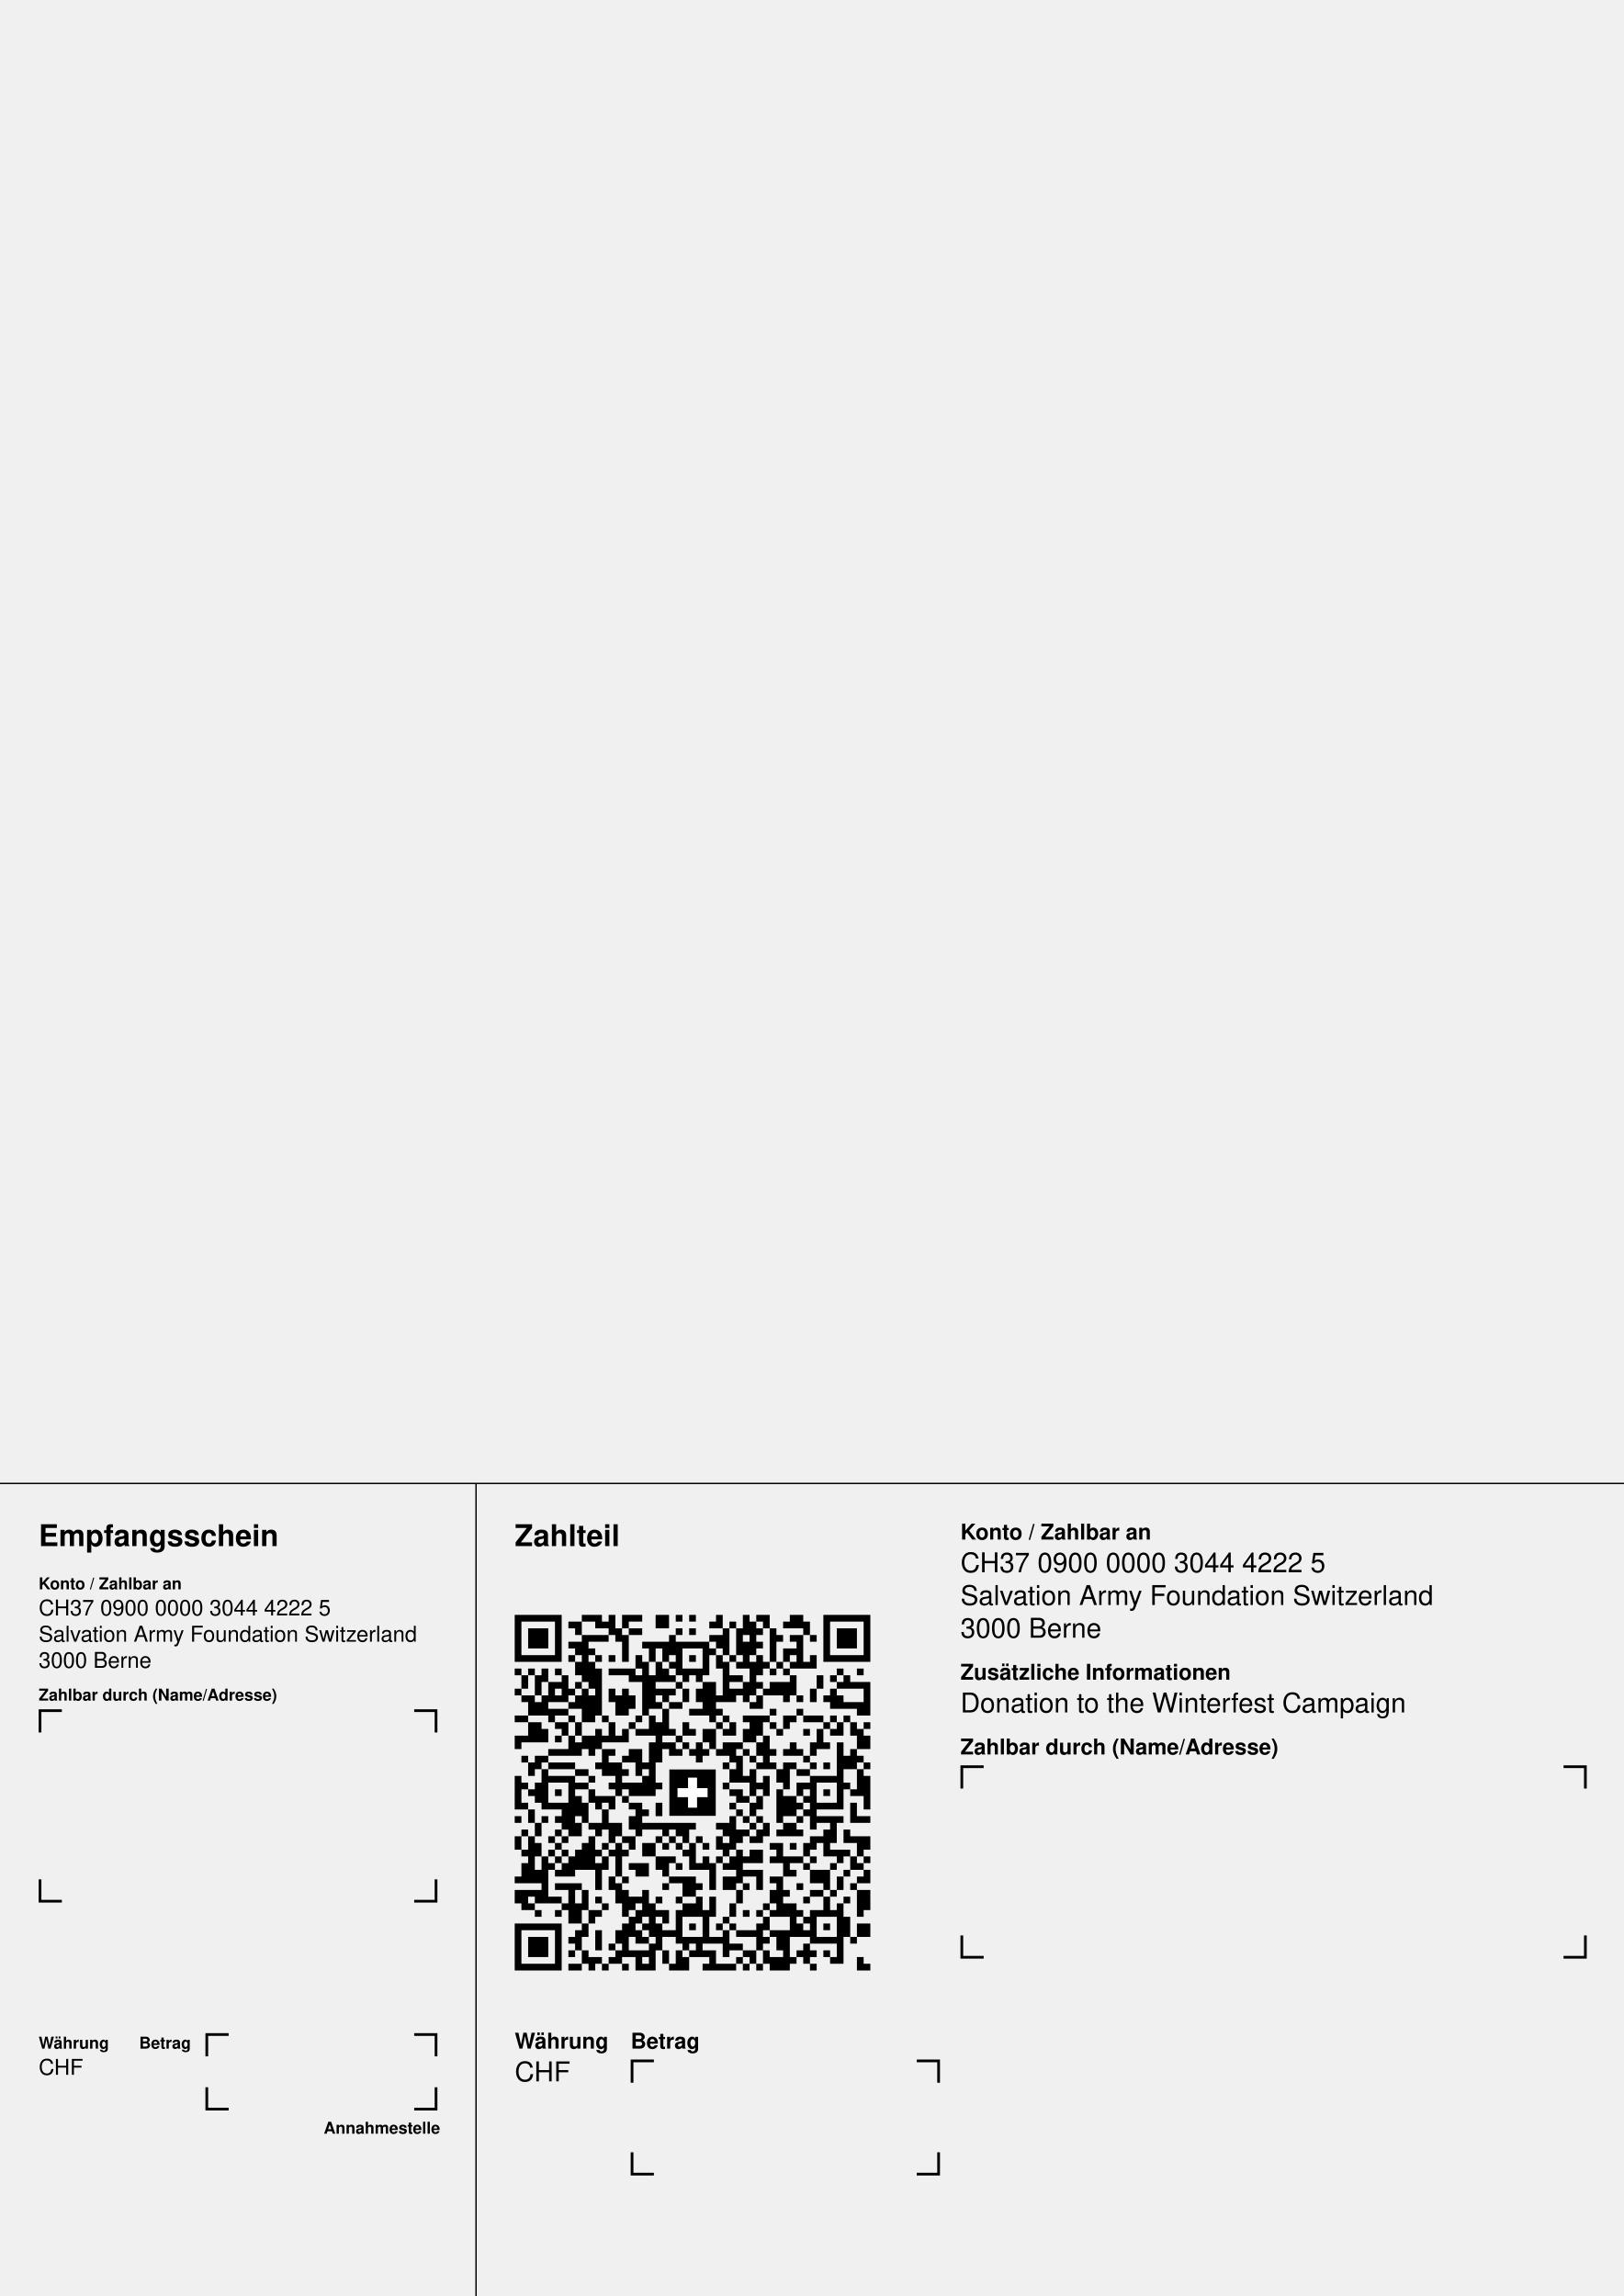
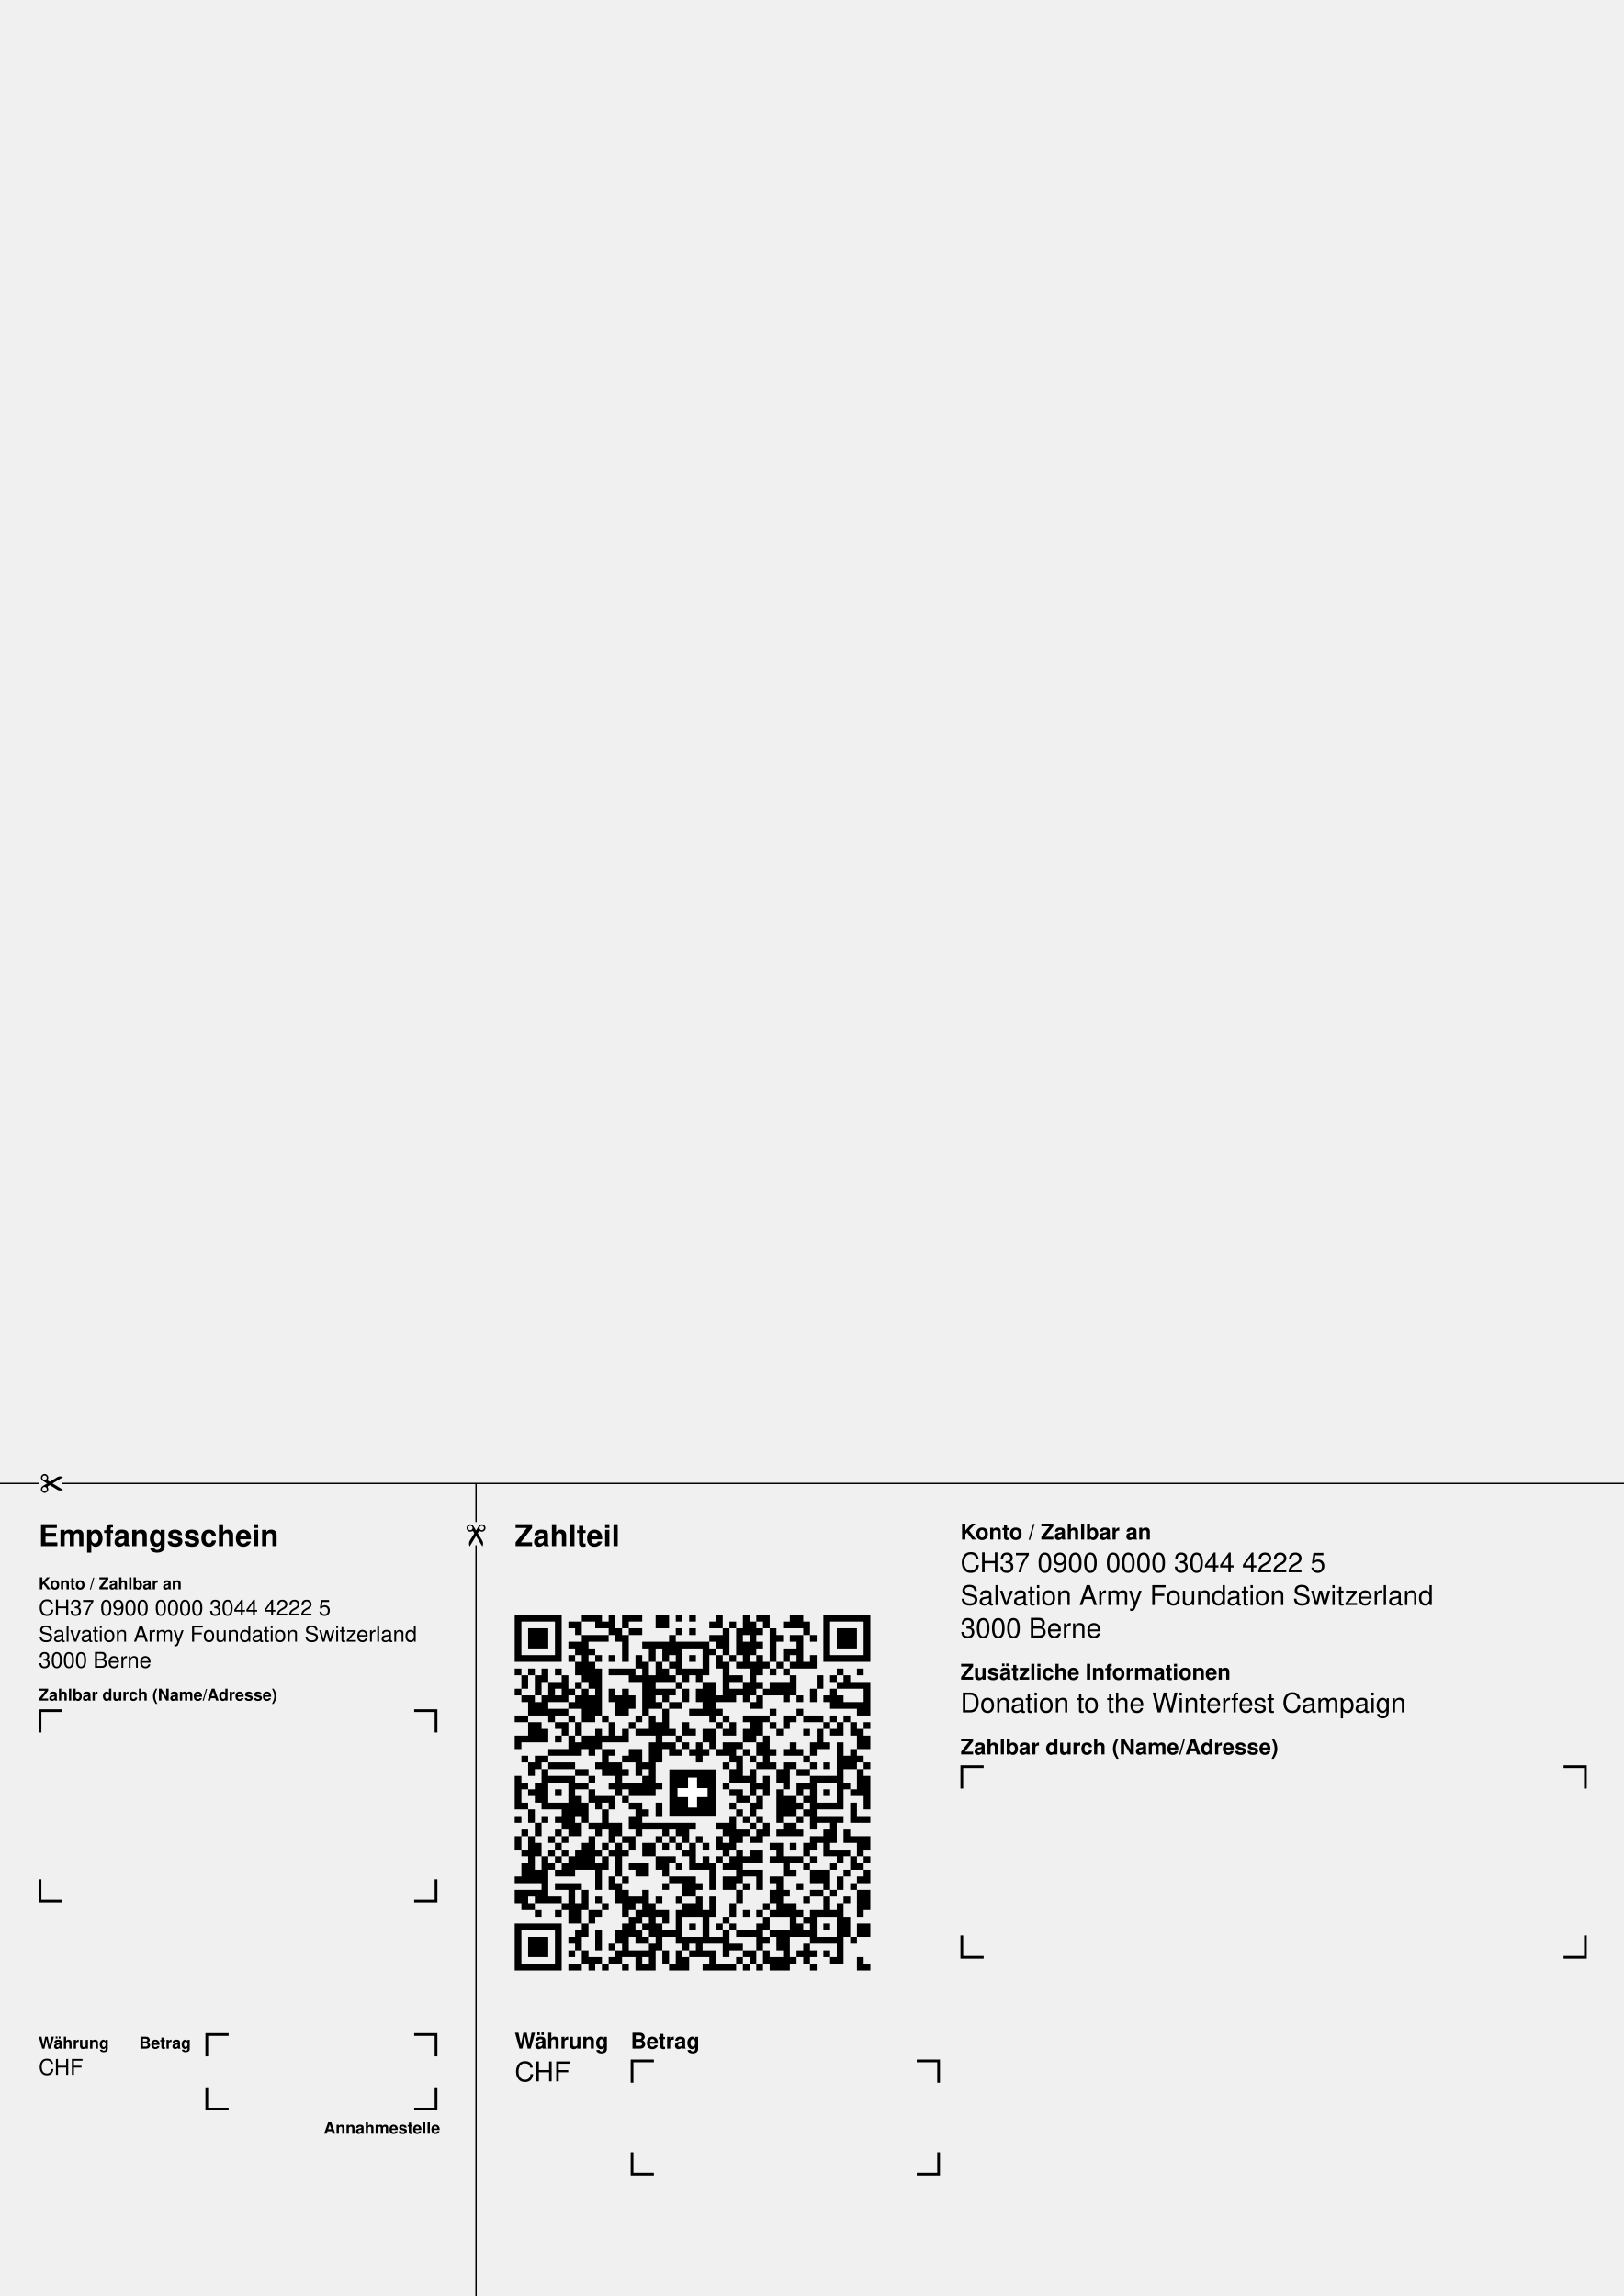
<svg xmlns="http://www.w3.org/2000/svg" width="210mm" height="297mm" version="1.1" viewBox="0 0 595.276 841.89">
  <g font-family="Helvetica,Arial" transform="translate(0 841.89)">
    <g transform="translate(188.702 -119.367) scale(2.46)">
      <path d="M0,-53h7v1h-7zm10,0h3v1h-3zm4,0h1v3h-1zm2,0h3v1h-3zm5,0h2v2h-2zm3,0h1v1h-1z m2,0h1v1h-1zm4,0h1v2h-1zm4,0h1v3h-1zm2,0h2v1h-2zm5,0h2v2h-2zm5,0h7v1h-7z m-46,1h1v6h-1zm6,0h1v6h-1zm2,0h2v1h-2zm4,0h2v1h-2zm4,0h1v1h-1zm13,0h1v1h-1z m3,0h1v1h-1zm3,-0h1v5h-1zm2,0h1v1h-1zm3,0h1v1h-1zm3,0h1v2h-1zm3,-0h1v6h-1z m6,0h1v6h-1zm-50,1h3v3h-3zm7,0h1v1h-1zm6,0h1v2h-1zm2,0h2v1h-2zm7,0h1v1h-1z m2,0h1v1h-1zm5,-0h1v4h-1zm2,0h1v4h-1zm3,0h1v1h-1zm2,-0h1v5h-1zm10,0h3v3h-3z m-38,1h1v7h-1zm1,0h3v1h-3zm5,-0h1v4h-1zm7,0h1v3h-1zm6,0h2v1h-2zm10,0h1v1h-1z m2,0h2v1h-2zm3,0h1v1h-1zm-36,1h2v1h-2zm11,0h4v1h-4zm5,0h5v1h-5zm6,0h1v1h-1z m4,0h1v4h-1zm2,0h1v1h-1zm6,0h1v4h-1zm-33,1h1v1h-1zm2,0h1v1h-1zm9,0h1v2h-1z m2,0h1v2h-1zm2,0h1v4h-1zm4,0h1v4h-1zm1,-0h1v1h-1zm11,0h2v1h-2zm-39,1h5v1h-5z m7,0h1v1h-1zm4,0h1v1h-1zm2,0h1v1h-1zm4,0h1v2h-1zm8,-0h1v1h-1zm4,0h1v2h-1z m2,-0h1v1h-1zm4,0h1v3h-1zm4,-0h1v1h-1zm4,0h1v2h-1zm3,-0h5v1h-5zm-38,1h1v2h-1z m2,0h1v4h-1zm8,-0h1v8h-1zm2,0h1v3h-1zm2,0h1v1h-1zm8,-0h1v6h-1zm2,0h1v1h-1z m2,0h1v5h-1zm2,0h1v1h-1zm2,0h1v1h-1zm2,0h1v1h-1zm2,0h1v1h-1zm-43,1h1v1h-1z m2,0h1v1h-1zm2,0h1v2h-1zm2,0h1v1h-1zm6,-0h1v7h-1zm2,0h4v1h-4zm8,0h1v2h-1z m3,0h3v1h-3zm13,0h1v1h-1zm2,0h1v1h-1zm8,0h1v1h-1zm3,0h1v1h-1zm-50,1h1v2h-1z m2,0h1v3h-1zm4,-0h1v4h-1zm10,0h2v1h-2zm3,-0h1v5h-1zm3,0h1v1h-1zm2,0h1v1h-1z m2,0h1v1h-1zm5,0h2v1h-2zm9,0h1v3h-1zm4,0h1v2h-1zm2,0h1v1h-1zm2,0h1v2h-1z m-44,1h1v3h-1zm1,0h1v1h-1zm3,0h1v1h-1zm15,0h1v1h-1zm4,-0h2v5h-2zm6,0h1v3h-1z m2,0h1v1h-1zm2,0h3v2h-3zm10,0h1v1h-1zm2,0h3v1h-3zm-50,1h1v1h-1zm8,0h1v1h-1z m2,-0h1v5h-1zm4,0h1v2h-1zm2,0h1v4h-1zm5,0h3v1h-3zm4,-0h1v2h-1zm2,0h1v2h-1z m5,0h2v1h-2zm5,0h1v1h-1zm7,-0h1v2h-1zm3,0h1v3h-1zm5,0h1v4h-1zm-51,1h2v1h-2z m3,0h1v3h-1zm2,0h1v1h-1zm3,0h1v2h-1zm2,0h1v4h-1zm4,0h1v3h-1zm2,0h1v2h-1z m5,0h1v1h-1zm8,0h1v1h-1zm2,0h1v1h-1zm4,0h1v2h-1zm4,0h1v1h-1zm2,0h1v1h-1z m4,0h1v1h-1zm2,0h1v2h-1zm-46,1h2v2h-2zm6,0h1v1h-1zm13,0h1v1h-1zm2,0h2v1h-2z m12,0h1v1h-1zm14,0h3v1h-3zm-44,1h3v1h-3zm17,0h1v4h-1zm4,0h2v1h-2zm4,0h1v1h-1z m8,0h1v1h-1zm4,0h1v1h-1zm9,0h1v1h-1zm-51,1h2v1h-2zm5,0h1v1h-1zm3,0h1v1h-1z m5,0h1v1h-1zm5,0h1v1h-1zm2,0h1v3h-1zm9,0h1v1h-1zm2,0h1v1h-1zm3,0h4v1h-4z m6,0h2v1h-2zm3,0h3v1h-3zm4,0h1v1h-1zm2,0h1v1h-1zm-47,1h2v3h-2zm4,0h2v1h-2z m3,0h1v2h-1zm5,0h1v3h-1zm3,0h1v1h-1zm4,0h1v6h-1zm4,0h1v2h-1zm5,0h1v1h-1z m2,0h1v2h-1zm3,0h2v2h-2zm3,0h1v1h-1zm2,0h1v1h-1zm6,0h1v1h-1zm2,0h1v2h-1z m2,0h1v2h-1zm2,0h1v1h-1zm-48,1h1v2h-1zm3,0h1v1h-1zm5,0h1v3h-1zm4,0h1v2h-1z m2,0h2v1h-2zm5,0h1v1h-1zm3,0h1v1h-1zm2,0h2v2h-2zm3,0h1v1h-1zm3,0h1v2h-1z m5,0h1v1h-1zm4,0h1v1h-1zm2,0h1v3h-1zm2,0h1v1h-1zm4,0h1v3h-1zm-51,1h2v1h-2z m6,0h1v1h-1zm2,0h1v3h-1zm2,0h2v2h-2zm3,0h1v1h-1zm2,0h1v1h-1zm9,0h1v1h-1z m11,0h1v1h-1zm2,0h1v5h-1zm15,0h1v2h-1zm-52,1h1v1h-1zm9,0h1v2h-1zm11,0h1v8h-1z m2,0h2v1h-2zm3,0h1v1h-1zm2,0h1v3h-1zm2,0h1v1h-1zm2,0h2v2h-2zm2,0h1v1h-1z m3,0h1v2h-1zm5,0h1v2h-1zm3,0h1v2h-1zm2,0h1v1h-1zm2,0h1v10h-1zm-43,1h3v1h-3z m6,0h1v1h-1zm2,0h1v4h-1zm1,0h1v1h-1zm3,0h2v2h-2zm6,0h2v1h-2zm3,0h1v1h-1z m2,0h1v1h-1zm2,0h1v1h-1zm4,0h1v1h-1zm4,0h1v1h-1zm2,0h1v1h-1zm2,0h1v1h-1z m8,0h1v3h-1zm-49,1h1v1h-1zm2,0h2v1h-2zm13,0h1v1h-1zm16,0h2v1h-2zm3,0h1v1h-1z m8,0h1v1h-1zm6,0h1v2h-1zm2,0h1v1h-1zm-49,1h2v1h-2zm3,0h4v1h-4zm7,0h1v1h-1z m2,0h2v2h-2zm4,0h2v1h-2zm13,0h1v1h-1zm2,0h1v3h-1zm3,0h1v1h-1zm2,0h1v1h-1z m2,0h1v4h-1zm1,0h1v1h-1zm3,0h1v1h-1zm2,0h1v1h-1zm6,0h1v1h-1zm-50,1h1v1h-1z m2,0h1v6h-1zm5,0h2v1h-2zm7,0h1v1h-1zm2,0h1v1h-1zm14,0h1v2h-1zm3,0h1v4h-1z m4,0h1v2h-1zm3,0h2v1h-2zm9,0h1v4h-1zm-51,1h1v5h-1zm5,0h4v1h-4zm6,0h1v1h-1z m4,0h1v3h-1zm4,0h1v3h-1zm15,0h1v1h-1zm3,0h1v3h-1zm7,0h1v8h-1zm1,0h3v1h-3z m7,0h1v5h-1zm-51,1h1v1h-1zm2,0h1v3h-1zm5,0h1v8h-1zm1,0h2v1h-2zm5,0h1v1h-1z m2,0h3v1h-3zm5,0h1v1h-1zm10,0h1v1h-1zm5,0h1v1h-1zm6,0h2v1h-2zm7,0h1v1h-1z m-47,1h1v1h-1zm4,0h1v1h-1zm5,0h1v2h-1zm6,0h2v1h-2zm15,0h2v1h-2zm7,0h1v5h-1z m3,0h1v1h-1zm4,0h1v1h-1zm4,0h1v1h-1zm-41,1h1v3h-1zm3,0h3v1h-3zm4,0h1v1h-1z m17,0h2v1h-2zm3,0h1v2h-1zm4,-0h2v3h-2zm3,0h1v1h-1zm-42,1h1v1h-1zm4,0h3v1h-3z m5,0h1v3h-1zm2,0h1v1h-1zm2,0h1v1h-1zm3,0h2v1h-2zm4,-0h1v2h-1zm11,0h1v1h-1z m3,-0h1v2h-1zm7,0h1v1h-1zm3,0h3v1h-3zm5,0h1v3h-1zm-48,1h1v2h-1zm5,0h1v3h-1z m6,0h1v3h-1zm5,-0h1v4h-1zm1,0h1v1h-1zm14,0h1v1h-1zm10,0h1v1h-1zm-43,1h1v1h-1z m4,0h1v1h-1zm2,0h1v1h-1zm11,0h1v2h-1zm15,-0h1v5h-1zm2,0h1v1h-1zm2,0h1v1h-1z m6,0h1v1h-1zm3,0h4v1h-4zm6,0h2v1h-2zm-48,1h1v2h-1zm6,0h1v2h-1zm2,0h2v1h-2z m3,-0h2v2h-2zm5,0h8v1h-8zm11,0h2v1h-2zm5,0h1v1h-1zm2,-0h1v2h-1zm3,0h2v2h-2z m7,0h1v3h-1zm-46,1h1v1h-1zm5,0h1v1h-1zm6,0h1v1h-1zm10,0h1v1h-1zm2,0h2v1h-2z m7,0h1v1h-1zm2,0h2v1h-2zm3,0h1v2h-1zm3,0h1v1h-1zm3,0h1v1h-1zm4,0h1v4h-1z m3,0h1v2h-1zm-49,1h1v2h-1zm2,0h1v7h-1zm3,-0h1v1h-1zm2,0h1v1h-1zm4,0h1v5h-1z m3,0h1v1h-1zm2,0h2v1h-2zm5,0h1v1h-1zm2,0h1v1h-1zm2,0h1v1h-1zm2,0h1v1h-1z m3,0h1v2h-1zm3,0h1v1h-1zm2,0h1v1h-1zm9,0h2v1h-2zm6,0h3v1h-3zm-47,1h1v2h-1z m3,0h1v1h-1zm4,0h1v4h-1zm3,0h1v1h-1zm2,0h1v5h-1zm2,0h1v1h-1zm2,0h2v2h-2z m3,0h1v1h-1zm2,0h1v1h-1zm2,0h1v4h-1zm2,0h1v1h-1zm3,0h1v2h-1zm7,0h2v1h-2z m3,0h1v1h-1zm2,0h2v1h-2zm8,0h2v1h-2zm-50,1h1v1h-1zm4,0h1v1h-1zm2,0h1v1h-1z m2,0h1v3h-1zm3,0h1v1h-1zm2,0h1v1h-1zm2,0h1v1h-1zm9,0h1v1h-1zm8,0h1v5h-1z m2,0h2v2h-2zm4,0h1v2h-1zm4,0h1v1h-1zm4,0h3v1h-3zm4,0h1v1h-1zm-47,1h1v7h-1z m2,0h1v1h-1zm2,0h1v3h-1zm5,0h1v2h-1zm8,0h2v2h-2zm2,0h1v1h-1zm5,0h1v2h-1z m2,0h1v1h-1zm2,0h1v2h-1zm2,0h1v1h-1zm4,0h1v1h-1zm2,0h3v1h-3zm4,0h1v1h-1z m4,0h1v1h-1zm2,0h1v2h-1zm2,0h1v1h-1zm-51,1h1v3h-1zm4,0h1v1h-1zm2,0h1v2h-1z m5,0h1v4h-1zm5,0h3v1h-3zm7,0h1v1h-1zm3,0h1v1h-1zm2,0h1v4h-1zm2,0h1v1h-1z m9,0h1v2h-1zm3,0h1v1h-1zm4,0h1v1h-1zm4,0h1v1h-1zm-48,1h1v2h-1zm3,0h1v1h-1z m12,0h2v1h-2zm4,0h1v1h-1zm12,0h3v1h-3zm7,0h1v1h-1zm3,0h3v2h-3zm5,0h1v1h-1z m3,0h1v2h-1zm-52,1h1v1h-1zm14,0h1v2h-1zm2,0h1v1h-1zm7,0h4v1h-4zm8,0h2v2h-2z m5,0h1v2h-1zm2,0h2v1h-2zm10,0h1v2h-1zm3,0h1v1h-1zm-45,1h4v1h-4zm9,0h1v3h-1z m7,0h1v1h-1zm3,0h2v2h-2zm2,0h1v1h-1zm7,0h1v1h-1zm5,0h1v5h-1zm3,0h1v1h-1z m4,0h1v1h-1zm4,0h1v1h-1zm-50,1h4v1h-4zm8,0h1v5h-1zm2,0h1v3h-1zm6,0h1v4h-1z m3,0h1v4h-1zm14,-0h1v2h-1zm5,0h1v2h-1zm2,0h1v1h-1zm4,0h2v1h-2zm3,0h1v1h-1z m4,0h2v3h-2zm-51,1h2v1h-2zm3,0h1v1h-1zm2,0h2v1h-2zm7,0h1v1h-1zm5,0h2v1h-2z m4,0h1v1h-1zm3,0h1v1h-1zm3,0h1v3h-1zm2,0h1v3h-1zm14,-0h1v1h-1zm3,0h1v3h-1z m3,-0h1v1h-1zm-48,1h2v1h-2zm6,0h1v1h-1zm2,0h1v3h-1zm4,-0h1v1h-1zm4,0h1v1h-1z m3,0h1v5h-1zm5,0h2v2h-2zm7,0h1v2h-1zm5,0h1v1h-1zm3,0h2v2h-2zm8,0h1v9h-1z m-45,1h1v1h-1zm3,0h1v1h-1zm5,0h2v1h-2zm7,0h1v2h-1zm3,0h2v1h-2zm3,0h1v5h-1z m4,0h1v5h-1zm6,0h1v1h-1zm2,0h1v1h-1zm2,0h1v1h-1zm4,0h1v1h-1zm2,0h1v5h-1z m1,0h1v1h-1zm2,0h1v1h-1zm4,0h1v1h-1zm-40,1h1v1h-1zm6,0h1v3h-1zm5,0h1v1h-1z m9,0h1v1h-1zm6,0h1v2h-1zm4,0h1v3h-1zm2,0h1v1h-1zm6,0h1v3h-1zm-49,1h7v1h-7z m10,0h1v2h-1zm6,0h1v5h-1zm3,0h1v1h-1zm2,0h1v4h-1zm5,0h1v1h-1zm4,0h1v1h-1z m2,0h1v1h-1zm4,0h1v4h-1zm6,0h1v2h-1zm4,0h1v1h-1zm5,0h2v2h-2zm-51,1h1v6h-1z m6,0h1v6h-1zm3,0h1v3h-1zm3,0h1v3h-1zm3,0h1v2h-1zm3,0h1v2h-1zm4,-0h2v1h-2z m9,0h1v4h-1zm2,-0h3v1h-3zm5,0h3v1h-3zm5,0h1v1h-1zm-41,1h3v3h-3zm6,-0h1v1h-1z m11,0h1v1h-1zm6,0h3v1h-3zm4,0h2v1h-2zm8,0h1v1h-1zm2,0h2v2h-2zm6,-0h3v1h-3z m5,0h1v1h-1zm-36,1h1v1h-1zm6,0h1v4h-1zm5,0h1v1h-1zm2,0h1v2h-1zm5,0h2v1h-2z m11,0h1v3h-1zm-35,1h1v1h-1zm2,0h1v2h-1zm5,0h1v2h-1zm2,0h3v1h-3zm5,0h1v2h-1z m2,0h1v3h-1zm2,0h1v1h-1zm2,0h2v1h-2zm6,0h2v1h-2zm3,0h1v2h-1zm3,0h1v3h-1z m2,0h1v1h-1zm2,0h1v1h-1zm2,0h1v1h-1zm-35,1h2v1h-2zm3,0h1v1h-1zm4,0h1v2h-1z m7,0h1v2h-1zm4,0h1v2h-1zm4,0h1v1h-1zm2,0h1v1h-1zm3,0h2v2h-2zm3,0h1v1h-1z m6,0h1v1h-1zm4,0h1v2h-1zm-50,1h5v1h-5zm7,0h2v1h-2zm3,0h1v1h-1zm2,0h1v1h-1z m3,0h1v1h-1zm3,0h1v1h-1zm4,0h1v1h-1zm5,0h1v1h-1zm2,0h3v1h-3zm4,0h1v1h-1z m2,0h1v1h-1zm8,0h1v1h-1zm8,0h1v1h-1z" fill="#000000" />
    </g>
    <g transform="translate(188.702 -119.367)">
      <path d="M56.693,-73.701h17.008v17.008h-17.008z" fill="#000000" />
      <path d="M63.543,-70.709h3.307v11.024h-3.307zm-3.858,3.858h11.024v3.307h-11.024z" fill="#ffffff" />
    </g>
    <g transform="translate(188.702 -0)">
      <text x="0" y="-274.976" font-size="11" font-weight="bold">Zahlteil</text>
      <text x="0" y="-90.709" font-size="8" font-weight="bold">Währung</text>
      <text x="0" y="-78.709" font-size="10">CHF</text>
    </g>
    <g transform="translate(231.222 -0)">
      <text x="0" y="-90.709" font-size="8" font-weight="bold">Betrag</text>
      <path d="M0.5,-52.693l0,8.004l8.004,0m96.378,0l8.004,0l0,-8.004m0,-25.512l0,-8.004l-8.004,0m-96.378,0l-8.004,0l0,8.004" stroke="#000000" fill="none" />
    </g>
    <g transform="translate(352.12 -0)">
      <text x="0" y="-277.376" font-size="8" font-weight="bold">Konto / Zahlbar an</text>
      <text x="0" y="-265.376" font-size="10">CH37 0900 0000 3044 4222 5</text>
      <text x="0" y="-253.376" font-size="10">Salvation Army Foundation Switzerland</text>
      <text x="0" y="-241.376" font-size="10">3000 Berne</text>
      <text x="0" y="-225.976" font-size="8" font-weight="bold">Zusätzliche Informationen</text>
      <text x="0" y="-213.976" font-size="10">Donation to the Winterfest Campaign</text>
      <text x="0" y="-198.576" font-size="8" font-weight="bold">Zahlbar durch (Name/Adresse)</text>
      <path d="M0.5,-132.214l0,8.004l8.004,0m212.598,0l8.004,0l0,-8.004m0,-53.858l0,-8.004l-8.004,0m-212.598,0l-8.004,0l0,8.004" stroke="#000000" fill="none" />
    </g>
    <g transform="translate(14.173 -0)">
      <text x="0" y="-274.976" font-size="11" font-weight="bold">Empfangsschein</text>
      <text x="0" y="-259.134" font-size="6" font-weight="bold">Konto / Zahlbar an</text>
      <text x="0" y="-249.534" font-size="8">CH37 0900 0000 3044 4222 5</text>
      <text x="0" y="-239.934" font-size="8">Salvation Army Foundation Switzerland</text>
      <text x="0" y="-230.334" font-size="8">3000 Berne</text>
      <text x="0" y="-218.334" font-size="6" font-weight="bold">Zahlbar durch (Name/Adresse)</text>
      <path d="M0.5,-152.772l0,8.004l8.004,0m129.175,0l8.004,0l0,-8.004m0,-53.858l0,-8.004l-8.004,0m-129.175,0l-8.004,0l0,8.004" stroke="#000000" fill="none" />
      <text x="0" y="-90.709" font-size="6" font-weight="bold">Währung</text>
      <text x="0" y="-81.109" font-size="8">CHF</text>
    </g>
    <g transform="translate(51.024 -0)">
      <text x="0" y="-90.709" font-size="6" font-weight="bold">Betrag</text>
    </g>
    <path d="M75.817,-76.535l0,8.004l8.004,0m68.031,0l8.004,0l0,-8.004m0,-11.339l0,-8.004l-8.004,0m-68.031,0l-8.004,0l0,8.004" stroke="#000000" fill="none" />
    <text x="118.688" y="-59.528" font-size="6" font-weight="bold">Annahmestelle</text>
-     <path d="M174.529,-0l0,-297.95m-174.529,0l595.899,0" stroke="#000000" stroke-width="0.5" fill="none" />
+     <path d="M174.529,-0l0,-275.272m0,-8.504l0,-14.173m-174.529,0l14.173,0m8.504,0l573.222,0" stroke="#000000" stroke-width="0.5" fill="none" />
+     <g transform="translate(171.468 -274.847) scale(0.006)">
+       <path d="M131.754,-359.388c-33.041,54.539,-52.384,110.154,-52.384,192.144c0,62.702,15.27,120.654,41.122,167.596l567.598,-926.232c10.25,-16.724,34.279,-23.091,63.969,-5.805c33.06,19.242,71.495,30.268,112.507,30.268 c123.676,0,223.937,-100.261,223.937,-223.937c0,-123.676,-100.261,-223.937,-223.937,-223.937c-76.348,0,-143.773,38.208,-184.195,96.548l-548.617,893.353zm728.561,-904.861c75.929,0,137.48,61.551,137.48,137.48 c0,75.929,-61.551,137.48,-137.48,137.48c-75.929,0,-137.48,-61.551,-137.48,-137.48c0,-75.929,61.551,-137.48,137.48,-137.48z" fill="#000000" />
+     </g>
+     <g transform="translate(177.591 -274.847) scale(-0.006 0.006)">
+       <path d="M131.754,-359.388c-33.041,54.539,-52.384,110.154,-52.384,192.144c0,62.702,15.27,120.654,41.122,167.596l567.598,-926.232c10.25,-16.724,34.279,-23.091,63.969,-5.805c33.06,19.242,71.495,30.268,112.507,30.268 c123.676,0,223.937,-100.261,223.937,-223.937c0,-123.676,-100.261,-223.937,-223.937,-223.937c-76.348,0,-143.773,38.208,-184.195,96.548l-548.617,893.353zm728.561,-904.861c75.929,0,137.48,61.551,137.48,137.48 c0,75.929,-61.551,137.48,-137.48,137.48c-75.929,0,-137.48,-61.551,-137.48,-137.48c0,-75.929,61.551,-137.48,137.48,-137.48z" fill="#000000" />
+     </g>
+     <g transform="translate(23.102 -294.888) rotate(-90) scale(0.006)">
+       <path d="M131.754,-359.388c-33.041,54.539,-52.384,110.154,-52.384,192.144c0,62.702,15.27,120.654,41.122,167.596l567.598,-926.232c10.25,-16.724,34.279,-23.091,63.969,-5.805c33.06,19.242,71.495,30.268,112.507,30.268 c123.676,0,223.937,-100.261,223.937,-223.937c0,-123.676,-100.261,-223.937,-223.937,-223.937c-76.348,0,-143.773,38.208,-184.195,96.548l-548.617,893.353zm728.561,-904.861c75.929,0,137.48,61.551,137.48,137.48 c0,75.929,-61.551,137.48,-137.48,137.48c-75.929,0,-137.48,-61.551,-137.48,-137.48c0,-75.929,61.551,-137.48,137.48,-137.48z" fill="#000000" />
+     </g>
+     <g transform="translate(23.102 -301.011) rotate(-90) scale(-0.006 0.006)">
+       <path d="M131.754,-359.388c-33.041,54.539,-52.384,110.154,-52.384,192.144c0,62.702,15.27,120.654,41.122,167.596l567.598,-926.232c10.25,-16.724,34.279,-23.091,63.969,-5.805c33.06,19.242,71.495,30.268,112.507,30.268 c123.676,0,223.937,-100.261,223.937,-223.937c0,-123.676,-100.261,-223.937,-223.937,-223.937c-76.348,0,-143.773,38.208,-184.195,96.548l-548.617,893.353zm728.561,-904.861c75.929,0,137.48,61.551,137.48,137.48 c0,75.929,-61.551,137.48,-137.48,137.48c-75.929,0,-137.48,-61.551,-137.48,-137.48c0,-75.929,61.551,-137.48,137.48,-137.48z" fill="#000000" />
+     </g>
  </g>
</svg>
